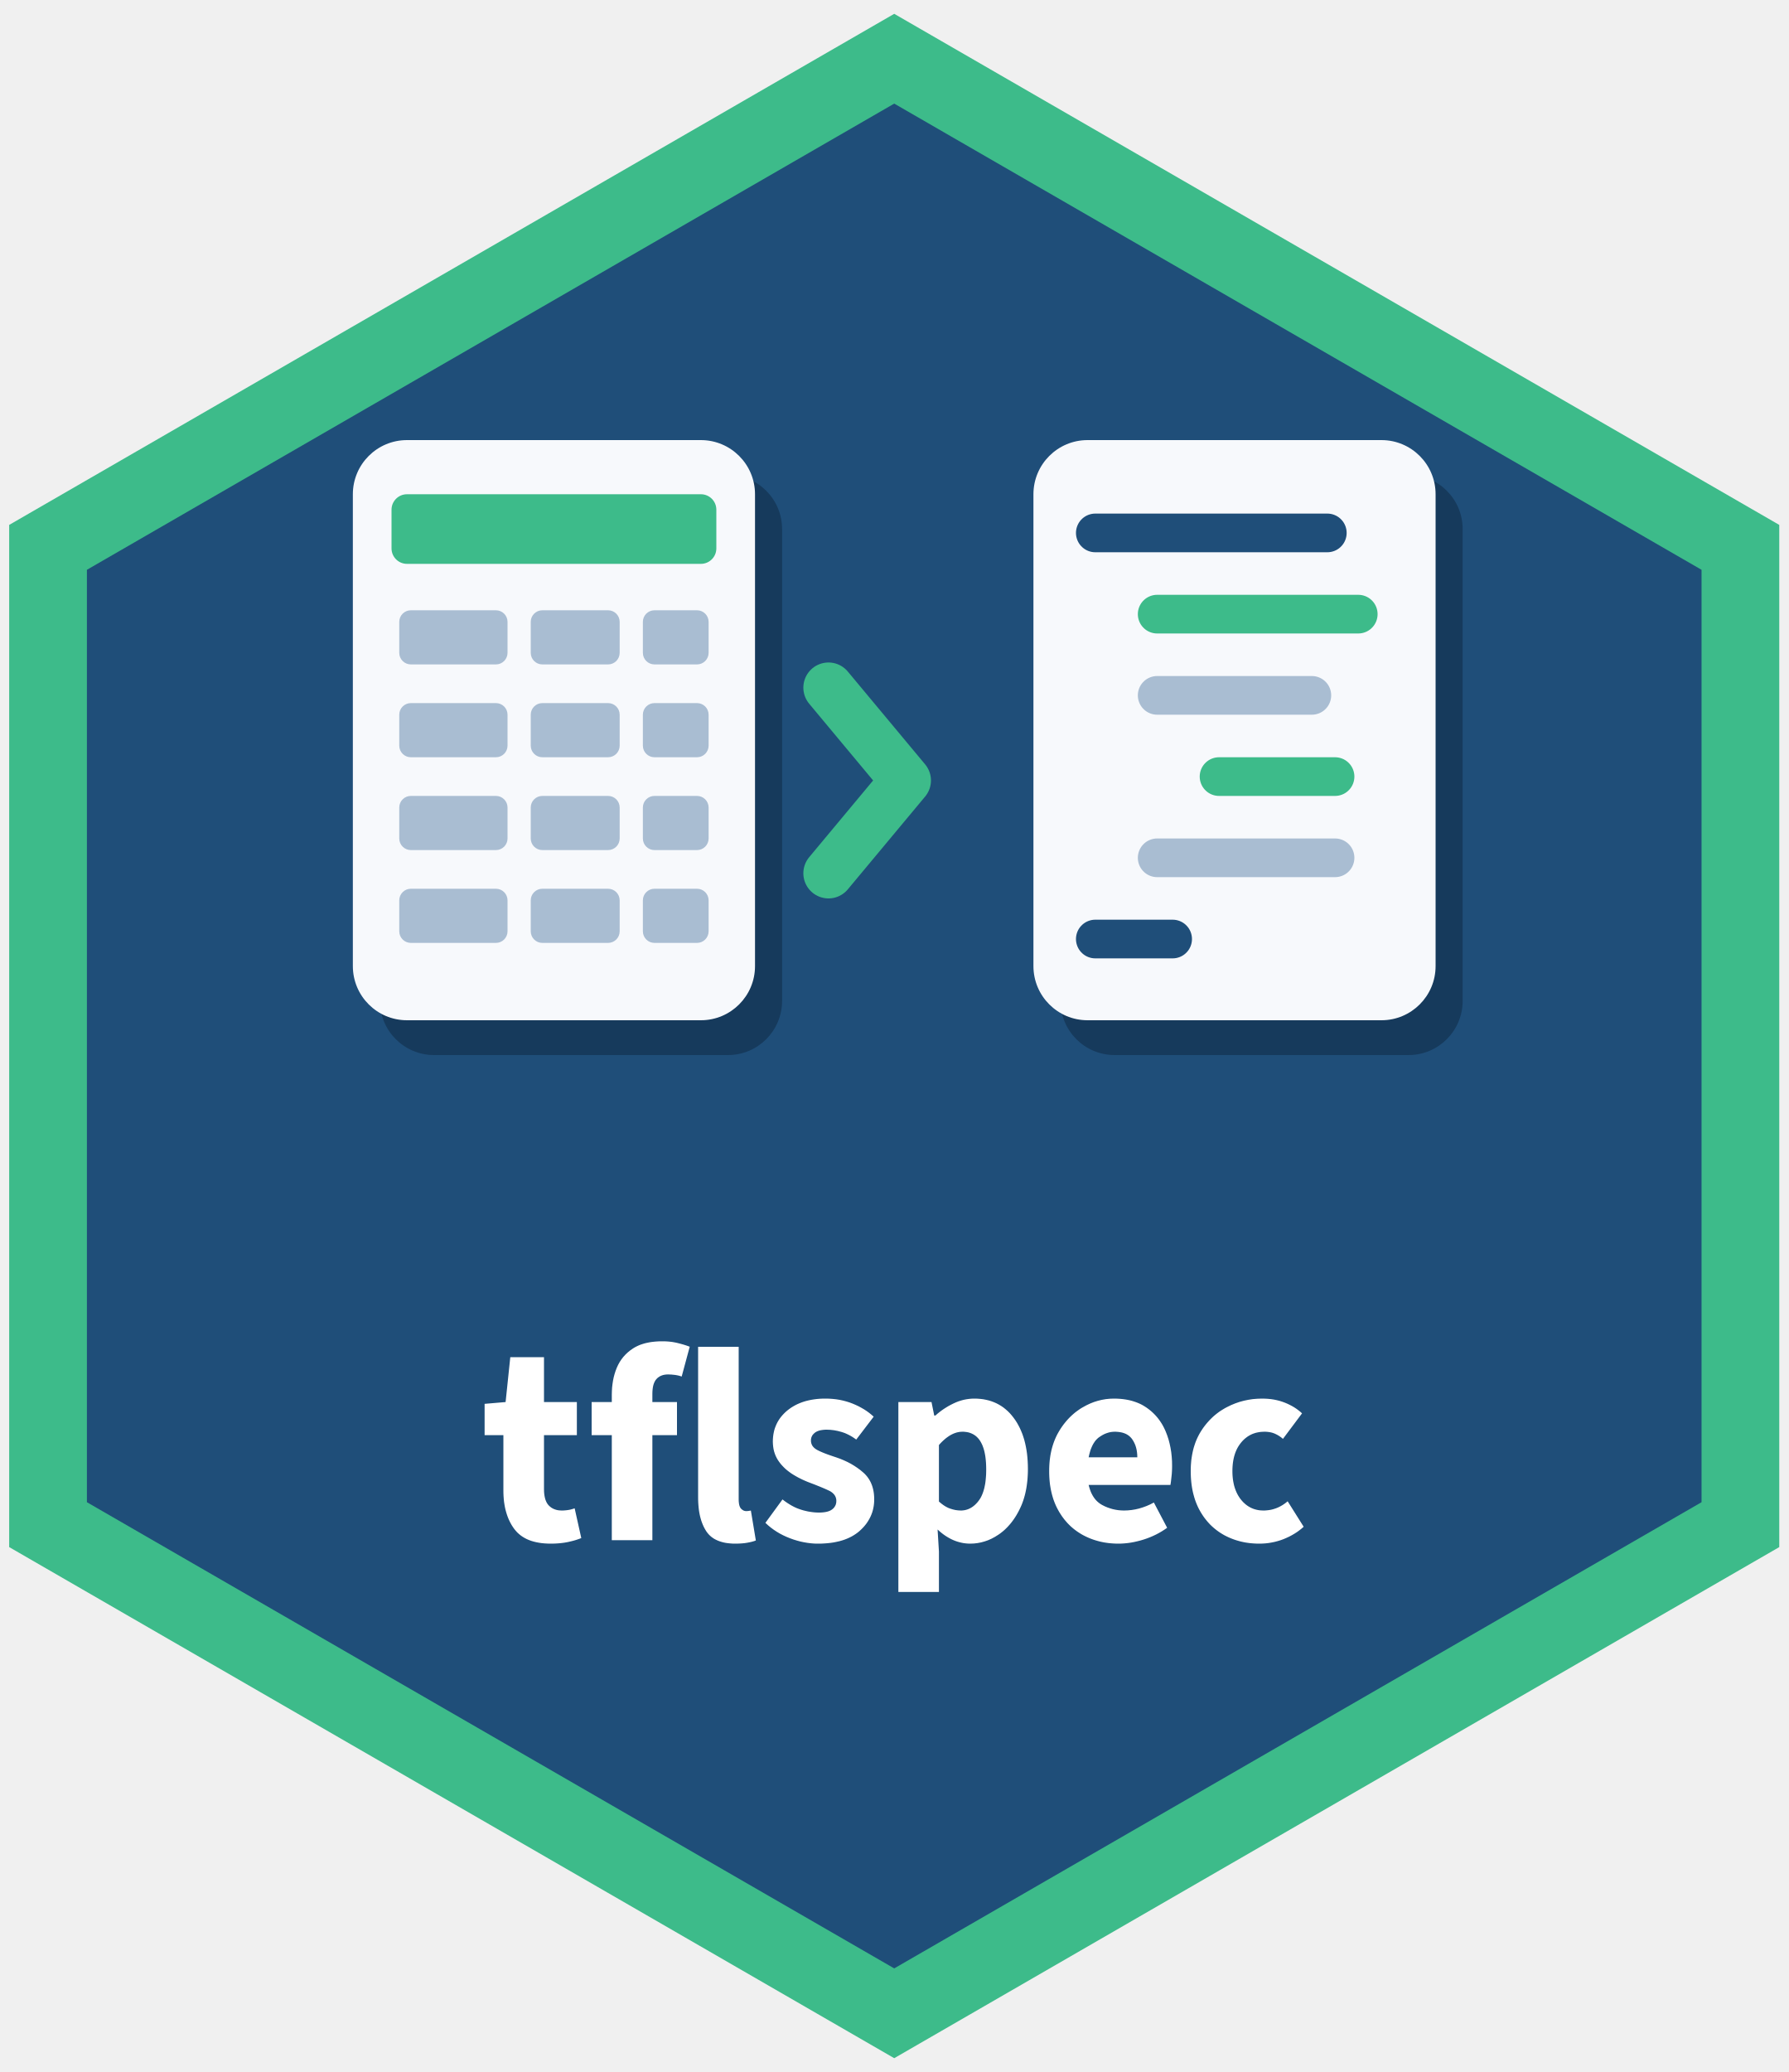
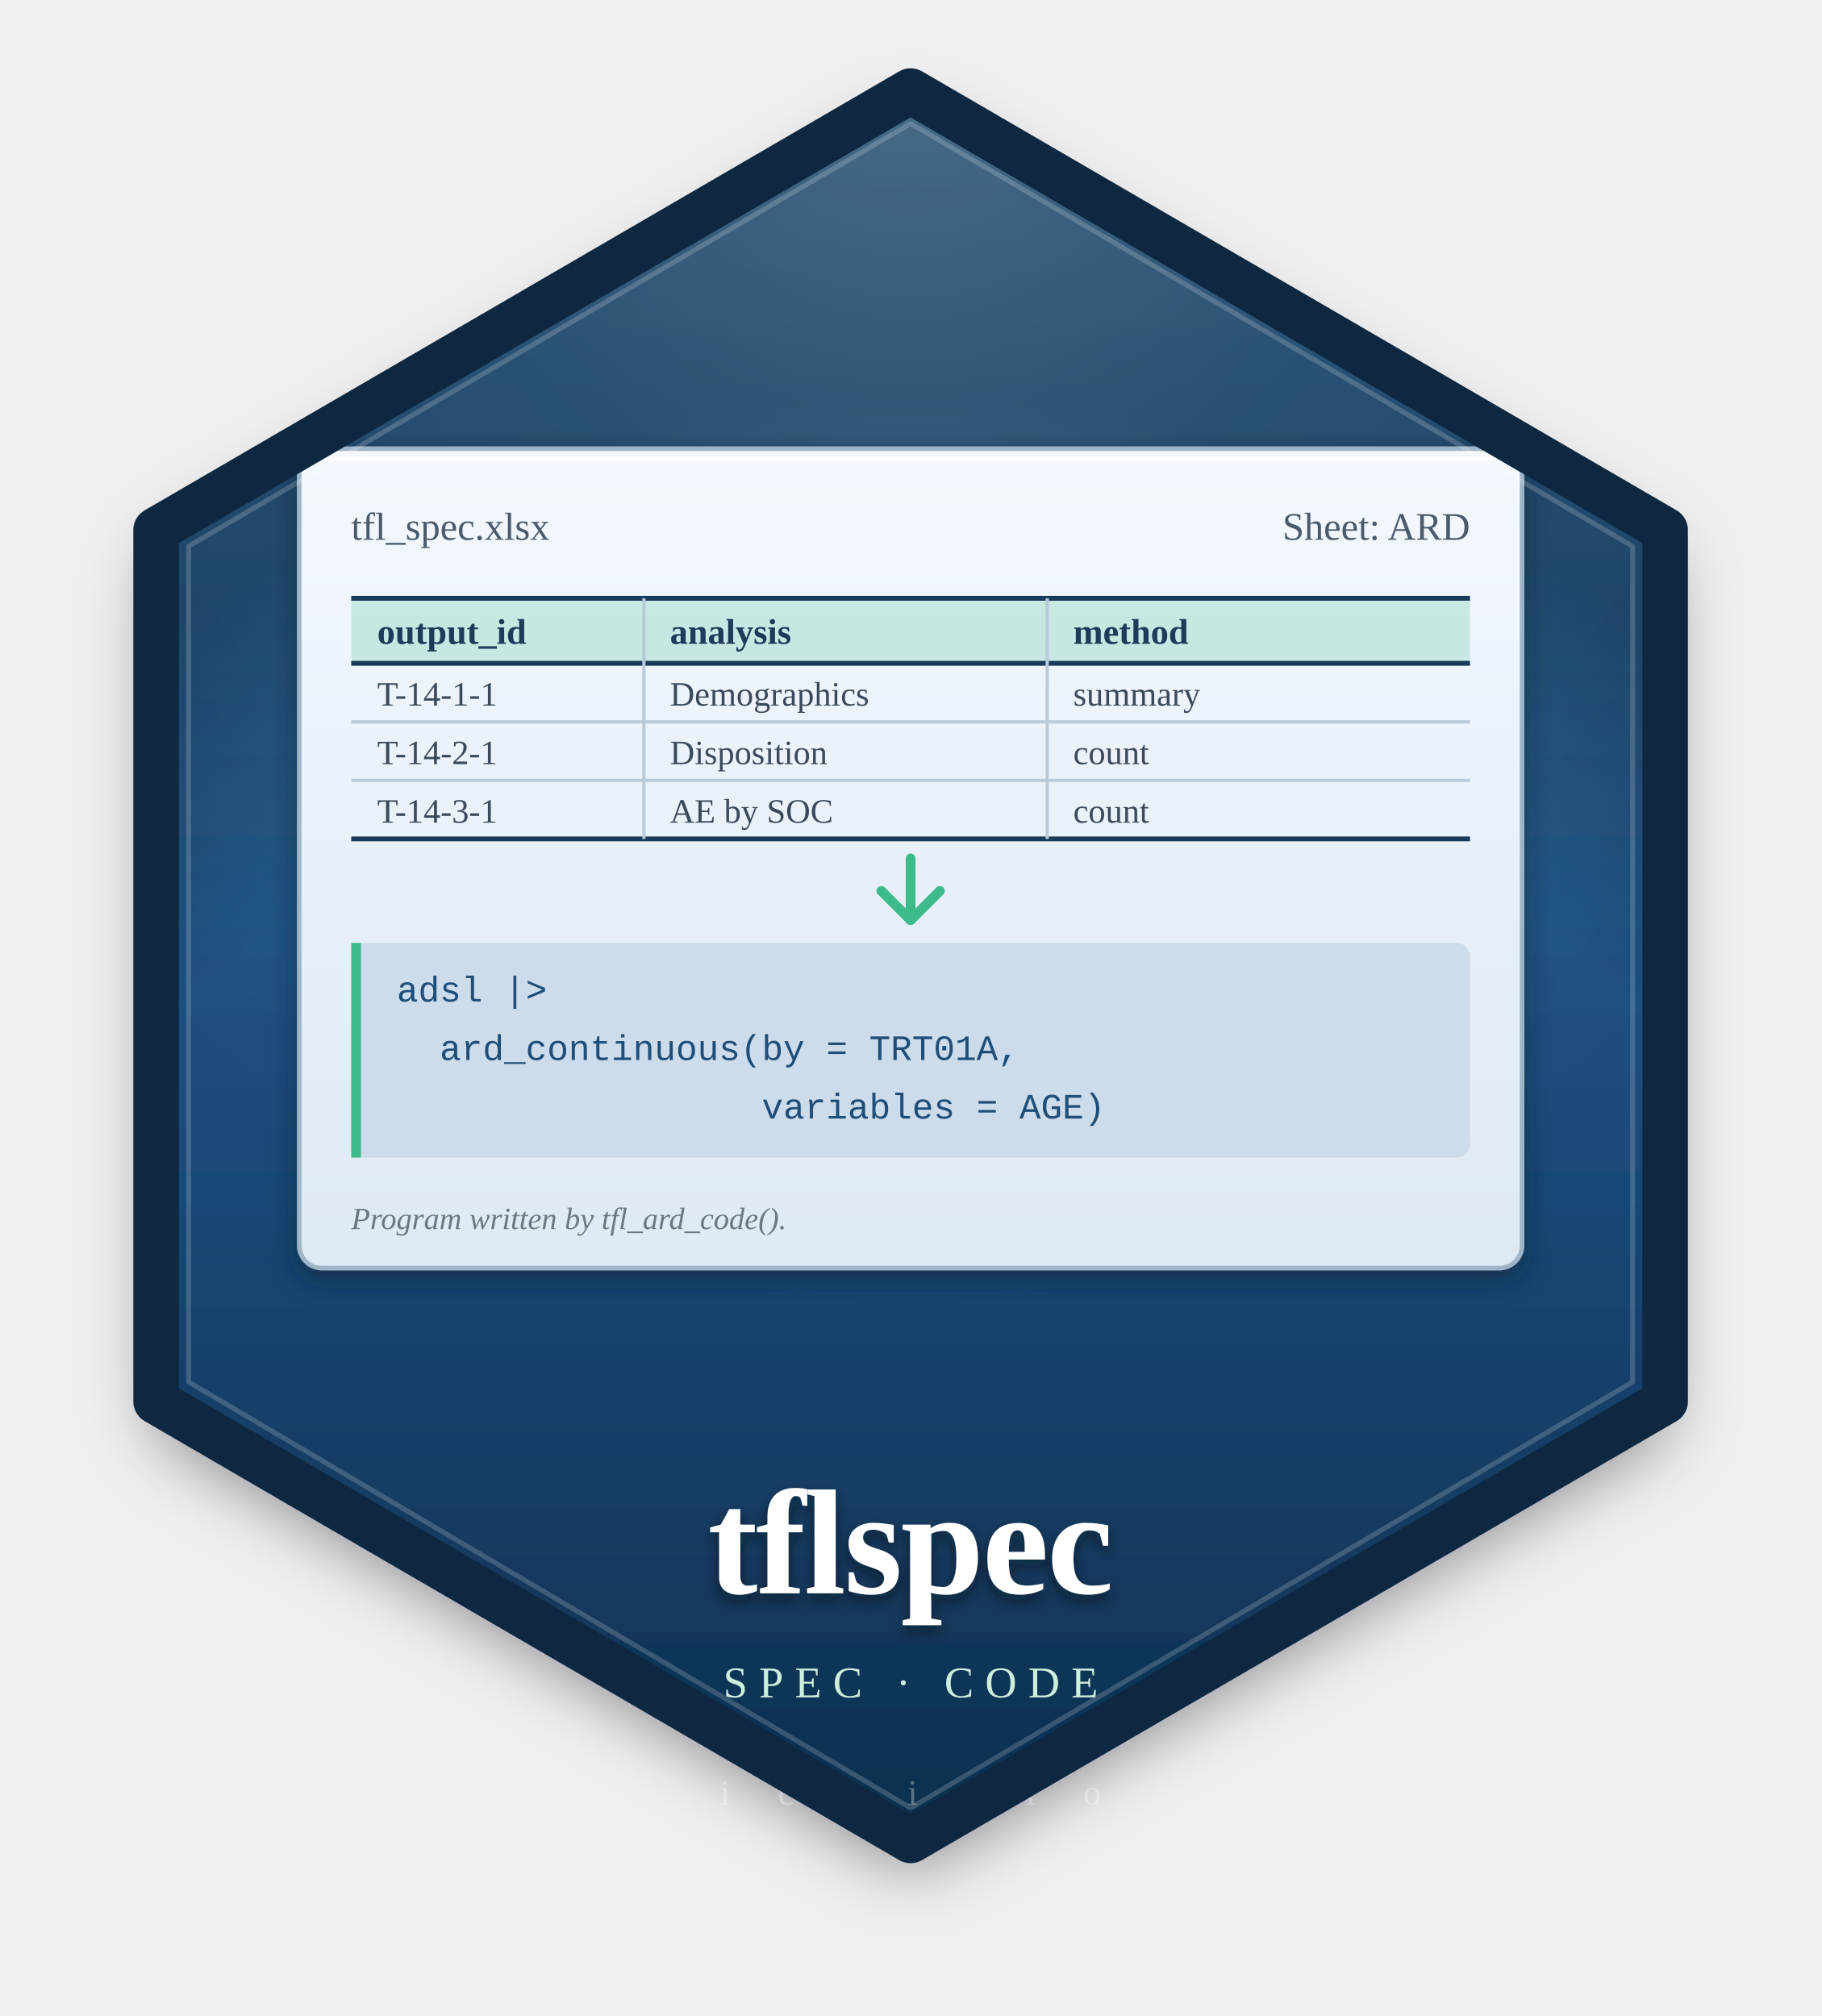
- <svg xmlns="http://www.w3.org/2000/svg" width="518" height="600" viewBox="0 0 518 600">
-   <polygon points="259.00,4.00 2.66,152.00 2.66,448.00 259.00,596.00 515.34,448.00 515.34,152.00" fill="#3dbb8a" />
-   <polygon points="259.00,30.00 25.17,165.00 25.17,435.00 259.00,570.00 492.83,435.00 492.83,165.00" fill="#1f4e79" />
-   <g transform="translate(259.00 226) scale(1.12)">
-     <rect x="-133.00" y="-79.00" width="104.00" height="150.00" rx="14.00" fill="#163a5c" />
-     <rect x="-140.00" y="-88.00" width="104.00" height="150.00" rx="14.00" fill="#f7f9fc" />
-     <rect x="-130.00" y="-74.00" width="84.00" height="18.00" rx="4.00" fill="#3dbb8a" />
-     <rect x="-128.00" y="-44.00" width="28.00" height="14.00" rx="3.00" fill="#a9bdd2" />
-     <rect x="-94.00" y="-44.00" width="23.00" height="14.00" rx="3.00" fill="#a9bdd2" />
-     <rect x="-65.00" y="-44.00" width="17.00" height="14.00" rx="3.00" fill="#a9bdd2" />
-     <rect x="-128.00" y="-20.00" width="28.00" height="14.00" rx="3.00" fill="#a9bdd2" />
-     <rect x="-94.00" y="-20.00" width="23.00" height="14.00" rx="3.00" fill="#a9bdd2" />
-     <rect x="-65.00" y="-20.00" width="17.00" height="14.00" rx="3.00" fill="#a9bdd2" />
-     <rect x="-128.00" y="4.00" width="28.00" height="14.00" rx="3.00" fill="#a9bdd2" />
-     <rect x="-94.00" y="4.00" width="23.00" height="14.00" rx="3.00" fill="#a9bdd2" />
-     <rect x="-65.00" y="4.00" width="17.00" height="14.00" rx="3.00" fill="#a9bdd2" />
-     <rect x="-128.00" y="28.00" width="28.00" height="14.00" rx="3.00" fill="#a9bdd2" />
-     <rect x="-94.00" y="28.00" width="23.00" height="14.00" rx="3.00" fill="#a9bdd2" />
-     <rect x="-65.00" y="28.00" width="17.00" height="14.00" rx="3.00" fill="#a9bdd2" />
-     <rect x="43.00" y="-79.00" width="104.00" height="150.00" rx="14.00" fill="#163a5c" />
-     <rect x="36.00" y="-88.00" width="104.00" height="150.00" rx="14.00" fill="#f7f9fc" />
-     <line x1="52.00" y1="-64.00" x2="112.00" y2="-64.00" stroke="#1f4e79" stroke-width="10.00" stroke-linecap="round" />
-     <line x1="68.00" y1="-43.00" x2="120.00" y2="-43.00" stroke="#3dbb8a" stroke-width="10.00" stroke-linecap="round" />
-     <line x1="68.00" y1="-22.00" x2="108.00" y2="-22.00" stroke="#a9bdd2" stroke-width="10.00" stroke-linecap="round" />
-     <line x1="84.00" y1="-1.00" x2="114.00" y2="-1.00" stroke="#3dbb8a" stroke-width="10.00" stroke-linecap="round" />
-     <line x1="68.00" y1="20.00" x2="114.00" y2="20.00" stroke="#a9bdd2" stroke-width="10.00" stroke-linecap="round" />
-     <line x1="52.00" y1="41.00" x2="72.00" y2="41.00" stroke="#1f4e79" stroke-width="10.00" stroke-linecap="round" />
-     <path d="M -17 -24 L 3 0 L -17 24" fill="none" stroke="#3dbb8a" stroke-width="13" stroke-linecap="round" stroke-linejoin="round" />
+ <svg xmlns="http://www.w3.org/2000/svg" width="560" height="620" viewBox="0 0 560 620">
+   <defs>
+     <linearGradient id="hexbg" x1="50%" y1="0%" x2="50%" y2="100%">
+       <stop offset="0%" stop-color="#2d6fa8" />
+       <stop offset="60%" stop-color="#1a4a78" />
+       <stop offset="100%" stop-color="#0e2e4d" />
+     </linearGradient>
+     <radialGradient id="topgloss" cx="50%" cy="0%" r="65%" fx="50%" fy="0%">
+       <stop offset="0%" stop-color="#ffffff" stop-opacity="0.32" />
+       <stop offset="40%" stop-color="#ffffff" stop-opacity="0.10" />
+       <stop offset="100%" stop-color="#ffffff" stop-opacity="0" />
+     </radialGradient>
+     <radialGradient id="vignette" cx="50%" cy="100%" r="80%" fx="50%" fy="100%">
+       <stop offset="0%" stop-color="#000000" stop-opacity="0" />
+       <stop offset="80%" stop-color="#000000" stop-opacity="0" />
+       <stop offset="100%" stop-color="#000000" stop-opacity="0.30" />
+     </radialGradient>
+     <linearGradient id="paperbg" x1="50%" y1="0%" x2="50%" y2="100%">
+       <stop offset="0%" stop-color="#f3f8fd" />
+       <stop offset="100%" stop-color="#dde9f4" />
+     </linearGradient>
+     <filter id="hex-shadow" x="-12%" y="-8%" width="124%" height="124%">
+       <feDropShadow dx="0" dy="9" stdDeviation="11" flood-color="#000913" flood-opacity="0.45" />
+     </filter>
+     <filter id="paper-shadow" x="-8%" y="-8%" width="116%" height="120%">
+       <feDropShadow dx="0" dy="3" stdDeviation="4" flood-color="#0a1c30" flood-opacity="0.55" />
+     </filter>
+     <filter id="text-shadow" x="-10%" y="-50%" width="120%" height="200%">
+       <feDropShadow dx="0" dy="2" stdDeviation="2" flood-color="#000913" flood-opacity="0.55" />
+     </filter>
+     <clipPath id="hex-clip">
+       <polygon points="280,28 512,163 512,431 280,566 48,431 48,163" />
+     </clipPath>
+   </defs>
+   <g filter="url(#hex-shadow)">
+     <polygon points="280,28 512,163 512,431 280,566 48,431 48,163" fill="url(#hexbg)" />
  </g>
-   <path fill="#ffffff" d="M158.58 446.98 L157.71 446.93 156.87 446.85 156.07 446.73 155.29 446.58 154.55 446.40 153.85 446.19 153.17 445.94 152.53 445.66 151.92 445.34 151.34 444.99 150.80 444.61 150.29 444.19 149.81 443.75 149.37 443.26 148.95 442.75 148.57 442.21 148.21 441.65 147.88 441.06 147.57 440.46 147.29 439.84 147.03 439.19 146.80 438.53 146.59 437.84 146.40 437.14 146.24 436.41 146.11 435.67 145.99 434.90 145.91 434.11 145.85 433.30 145.81 432.47 145.80 431.62 145.80 415.59 140.36 415.59 140.36 406.52 146.44 406.00 147.80 393.00 157.56 393.00 157.56 406.00 167.08 406.00 167.08 415.59 157.56 415.59 157.56 431.19 157.57 431.59 157.58 431.99 157.61 432.36 157.65 432.73 157.70 433.08 157.76 433.41 157.83 433.73 157.91 434.04 158.00 434.33 158.11 434.60 158.22 434.86 158.34 435.11 158.48 435.34 158.63 435.56 158.78 435.76 158.95 435.95 159.32 436.29 159.71 436.59 160.14 436.84 160.59 437.04 161.07 437.20 161.58 437.32 162.12 437.38 162.69 437.41 163.17 437.40 163.65 437.37 164.14 437.32 164.64 437.25 165.13 437.16 165.59 437.04 166.03 436.91 166.44 436.77 168.36 445.38 167.97 445.54 167.55 445.69 167.11 445.84 166.65 445.99 166.17 446.13 165.66 446.26 165.12 446.39 164.56 446.52 163.98 446.63 163.39 446.73 162.78 446.81 162.15 446.88 161.51 446.93 160.85 446.97 160.18 446.99 159.48 447.00 Z M177.20 415.59 L171.36 415.59 171.36 406.00 177.20 406.00 177.20 403.83 177.23 402.77 177.29 401.74 177.41 400.73 177.56 399.75 177.76 398.79 178.01 397.86 178.30 396.96 178.64 396.08 179.03 395.23 179.47 394.43 179.97 393.67 180.52 392.95 181.13 392.28 181.79 391.65 182.51 391.06 183.28 390.52 183.69 390.26 184.12 390.02 184.56 389.80 185.02 389.59 185.49 389.40 185.99 389.23 186.50 389.07 187.02 388.93 187.57 388.81 188.13 388.70 188.70 388.61 189.30 388.54 189.91 388.48 190.54 388.44 191.18 388.41 191.84 388.41 192.45 388.41 193.05 388.44 193.64 388.48 194.21 388.54 194.78 388.61 195.33 388.71 195.86 388.81 196.39 388.94 196.90 389.07 197.39 389.20 197.85 389.33 198.28 389.46 198.69 389.59 199.07 389.72 199.43 389.85 199.77 389.98 197.44 398.61 196.96 398.45 196.47 398.32 195.98 398.22 195.48 398.14 194.49 398.04 193.52 398.00 192.99 398.02 192.50 398.08 192.03 398.18 191.60 398.33 191.19 398.51 190.82 398.74 190.47 399.00 190.16 399.31 189.87 399.66 189.63 400.07 189.42 400.53 189.25 401.04 189.12 401.60 189.03 402.22 188.97 402.90 188.95 403.62 188.95 406.00 196.08 406.00 196.08 415.59 188.95 415.59 188.95 446.00 177.20 446.00 Z M212.25 446.99 L211.54 446.94 210.85 446.87 210.19 446.78 209.56 446.65 208.96 446.49 208.39 446.31 207.85 446.10 207.34 445.86 206.85 445.60 206.40 445.30 205.97 444.98 205.58 444.63 205.21 444.25 204.87 443.84 204.56 443.41 204.28 442.95 204.01 442.47 203.76 441.97 203.53 441.45 203.32 440.91 203.12 440.35 202.95 439.77 202.79 439.18 202.65 438.56 202.53 437.92 202.43 437.27 202.35 436.59 202.29 435.90 202.24 435.19 202.21 434.46 202.20 433.70 202.20 390.00 213.95 390.00 213.95 434.22 213.96 434.68 214.00 435.10 214.05 435.49 214.12 435.84 214.22 436.15 214.33 436.42 214.47 436.66 214.62 436.86 214.80 437.03 214.98 437.17 215.16 437.30 215.34 437.40 215.53 437.48 215.73 437.53 215.92 437.57 216.12 437.58 216.43 437.57 216.72 437.55 216.87 437.52 217.05 437.49 217.25 437.46 217.48 437.42 218.92 446.08 218.41 446.27 217.82 446.44 217.18 446.59 216.47 446.73 215.70 446.85 214.87 446.93 213.97 446.98 213.00 447.00 Z M235.89 446.98 L234.90 446.90 233.91 446.78 232.90 446.61 231.89 446.40 230.88 446.13 229.86 445.82 228.83 445.45 227.82 445.04 226.84 444.59 225.90 444.10 224.99 443.56 224.11 442.98 223.27 442.36 222.46 441.69 221.69 440.98 226.64 434.20 227.32 434.72 228.00 435.19 228.67 435.62 229.35 436.02 230.02 436.37 230.69 436.68 231.36 436.94 232.03 437.17 232.70 437.37 233.36 437.53 234.02 437.68 234.67 437.79 235.31 437.88 235.95 437.95 236.58 437.99 237.20 438.00 237.84 437.99 238.43 437.94 238.98 437.87 239.48 437.77 239.94 437.64 240.35 437.48 240.71 437.29 241.03 437.08 241.31 436.84 241.56 436.58 241.76 436.30 241.93 436.00 242.07 435.69 242.16 435.35 242.22 435.00 242.23 434.62 242.23 434.38 242.20 434.14 242.15 433.91 242.09 433.68 242.01 433.47 241.91 433.26 241.80 433.06 241.66 432.86 241.51 432.68 241.34 432.50 241.16 432.33 240.95 432.16 240.73 432.00 240.49 431.85 240.23 431.71 239.95 431.58 239.37 431.31 238.76 431.04 238.12 430.77 237.45 430.49 236.75 430.21 236.03 429.92 235.27 429.63 234.48 429.33 233.79 429.06 233.11 428.77 232.44 428.47 231.77 428.14 231.12 427.81 230.48 427.45 229.85 427.08 229.23 426.69 228.64 426.27 228.08 425.84 227.54 425.39 227.04 424.91 226.56 424.41 226.11 423.90 225.70 423.36 225.31 422.80 224.97 422.21 224.67 421.60 224.42 420.97 224.21 420.31 224.05 419.63 223.94 418.92 223.87 418.19 223.84 417.44 223.86 416.75 223.91 416.09 223.99 415.44 224.11 414.80 224.25 414.18 224.43 413.58 224.65 413.00 224.89 412.43 225.17 411.87 225.48 411.34 225.82 410.81 226.20 410.31 226.61 409.82 227.05 409.35 227.52 408.89 228.03 408.45 228.57 408.03 229.12 407.64 229.70 407.28 230.30 406.94 230.91 406.63 231.55 406.35 232.21 406.09 232.89 405.86 233.59 405.66 234.30 405.49 235.04 405.34 235.80 405.22 236.58 405.12 237.38 405.05 238.21 405.01 239.05 405.00 240.11 405.02 241.16 405.09 242.18 405.20 243.18 405.36 244.16 405.57 245.11 405.82 246.04 406.11 246.95 406.45 247.84 406.83 248.69 407.23 249.50 407.67 250.28 408.12 251.03 408.61 251.73 409.12 252.41 409.67 253.05 410.23 248.00 416.86 247.46 416.48 246.92 416.12 246.38 415.80 245.84 415.51 245.30 415.25 244.76 415.01 244.21 414.81 243.67 414.64 242.60 414.36 241.54 414.16 240.48 414.04 239.44 414.00 238.88 414.01 238.36 414.06 237.87 414.13 237.42 414.22 237.01 414.35 236.64 414.50 236.30 414.68 236.00 414.89 235.74 415.12 235.51 415.36 235.31 415.61 235.16 415.89 235.03 416.17 234.95 416.48 234.89 416.79 234.88 417.12 234.90 417.55 234.99 417.96 235.13 418.34 235.32 418.69 235.58 419.02 235.89 419.33 236.25 419.60 236.67 419.86 237.16 420.11 237.70 420.36 238.30 420.62 238.97 420.89 239.69 421.16 240.48 421.44 241.33 421.73 242.23 422.03 243.35 422.43 244.43 422.88 245.47 423.36 246.46 423.88 247.41 424.45 248.31 425.05 249.18 425.69 250.00 426.38 250.39 426.73 250.75 427.11 251.09 427.50 251.40 427.91 251.69 428.34 251.95 428.78 252.19 429.24 252.40 429.72 252.59 430.21 252.75 430.73 252.89 431.25 253.00 431.80 253.09 432.36 253.15 432.94 253.19 433.54 253.20 434.16 253.19 434.82 253.14 435.47 253.06 436.11 252.94 436.74 252.80 437.36 252.62 437.96 252.40 438.55 252.16 439.12 251.88 439.68 251.57 440.23 251.23 440.77 250.86 441.30 250.45 441.81 250.01 442.31 249.54 442.79 249.03 443.27 248.50 443.72 247.93 444.14 247.34 444.53 246.71 444.90 246.06 445.23 245.37 445.54 244.66 445.82 243.91 446.07 243.14 446.29 242.33 446.47 241.50 446.64 240.63 446.77 239.74 446.87 238.81 446.94 237.86 446.99 236.88 447.00 Z M260.20 406.00 L269.80 406.00 270.59 409.91 270.92 409.91 271.51 409.39 272.12 408.90 272.74 408.43 273.39 407.98 274.05 407.56 274.73 407.15 275.44 406.77 276.16 406.41 276.89 406.08 277.63 405.79 278.38 405.55 279.13 405.35 279.89 405.20 280.65 405.09 281.43 405.02 282.20 405.00 283.09 405.02 283.96 405.09 284.80 405.19 285.61 405.35 286.41 405.54 287.18 405.78 287.92 406.06 288.64 406.38 289.34 406.75 290.02 407.16 290.67 407.61 291.29 408.11 291.90 408.65 292.48 409.23 293.03 409.86 293.56 410.53 294.07 411.24 294.54 411.97 294.97 412.74 295.38 413.53 295.75 414.36 296.10 415.21 296.40 416.09 296.68 417.00 296.92 417.95 297.13 418.92 297.31 419.92 297.46 420.95 297.57 422.01 297.65 423.09 297.70 424.21 297.72 425.36 297.71 426.21 297.68 427.04 297.63 427.86 297.57 428.66 297.48 429.45 297.38 430.22 297.26 430.98 297.12 431.71 296.96 432.44 296.78 433.15 296.58 433.84 296.37 434.51 296.13 435.18 295.88 435.82 295.60 436.45 295.31 437.06 295.01 437.66 294.69 438.24 294.37 438.80 294.03 439.34 293.68 439.87 293.32 440.37 292.95 440.86 292.57 441.33 292.17 441.78 291.77 442.22 291.35 442.64 290.93 443.04 290.49 443.42 290.04 443.78 289.58 444.13 289.11 444.45 288.15 445.05 287.18 445.57 286.19 446.01 285.18 446.36 284.16 446.64 283.12 446.84 282.07 446.96 281.00 447.00 280.36 446.98 279.73 446.93 279.10 446.85 278.48 446.73 277.86 446.58 277.24 446.40 276.64 446.19 276.03 445.94 275.44 445.66 274.86 445.35 274.28 445.01 273.72 444.65 273.17 444.26 272.62 443.83 272.09 443.38 271.56 442.91 271.95 449.28 271.95 461.00 260.20 461.00 Z M278.66 437.40 L279.03 437.36 279.39 437.31 279.74 437.23 280.09 437.13 280.43 437.01 280.77 436.86 281.09 436.70 281.41 436.51 281.73 436.30 282.04 436.06 282.34 435.81 282.63 435.53 282.92 435.23 283.20 434.91 283.47 434.56 283.73 434.19 283.98 433.80 284.21 433.37 284.42 432.92 284.61 432.45 284.79 431.95 284.95 431.42 285.10 430.87 285.22 430.29 285.34 429.69 285.43 429.06 285.50 428.40 285.56 427.72 285.61 427.01 285.63 426.28 285.64 425.52 285.63 424.84 285.61 424.19 285.58 423.56 285.53 422.96 285.47 422.37 285.40 421.80 285.31 421.26 285.21 420.74 285.10 420.24 284.97 419.76 284.83 419.30 284.67 418.86 284.51 418.44 284.32 418.05 284.13 417.68 283.92 417.32 283.70 416.99 283.47 416.68 283.22 416.40 282.96 416.13 282.68 415.88 282.39 415.66 282.09 415.46 281.77 415.28 281.44 415.12 281.10 414.98 280.75 414.86 280.38 414.76 279.99 414.69 279.60 414.64 279.19 414.60 278.77 414.59 278.33 414.61 277.90 414.65 277.47 414.73 277.04 414.83 276.62 414.97 276.19 415.13 275.76 415.33 275.34 415.55 274.91 415.81 274.49 416.10 274.06 416.41 273.64 416.76 273.22 417.13 272.79 417.54 272.37 417.97 271.95 418.44 271.95 434.81 272.36 435.16 272.76 435.48 273.16 435.78 273.56 436.05 273.96 436.29 274.36 436.50 274.76 436.69 275.16 436.84 275.96 437.09 276.74 437.27 277.52 437.37 278.28 437.41 Z M322.26 414.62 L321.69 414.69 321.12 414.82 320.55 415.00 319.98 415.22 319.42 415.50 318.87 415.83 318.31 416.20 318.04 416.41 317.79 416.64 317.54 416.89 317.30 417.16 317.08 417.45 316.87 417.77 316.66 418.10 316.47 418.45 316.29 418.82 316.12 419.21 315.95 419.63 315.80 420.06 315.67 420.52 315.54 420.99 315.42 421.48 315.31 422.00 329.41 422.00 329.38 421.22 329.31 420.47 329.19 419.75 329.02 419.07 328.81 418.43 328.54 417.82 328.23 417.24 327.88 416.70 327.68 416.45 327.46 416.21 327.24 415.99 326.99 415.78 326.73 415.59 326.46 415.42 326.17 415.26 325.86 415.12 325.54 415.00 325.20 414.89 324.85 414.80 324.48 414.73 324.09 414.67 323.69 414.63 323.28 414.60 322.84 414.59 Z M323.25 446.99 L322.55 446.96 321.87 446.91 321.19 446.85 320.52 446.76 319.86 446.66 319.20 446.53 318.56 446.39 317.92 446.22 317.30 446.04 316.68 445.84 316.07 445.62 315.47 445.38 314.88 445.12 314.29 444.84 313.72 444.55 313.16 444.23 312.61 443.89 312.08 443.54 311.56 443.17 311.05 442.78 310.57 442.38 310.09 441.96 309.64 441.52 309.19 441.06 308.77 440.58 308.35 440.09 307.96 439.58 307.57 439.05 307.21 438.50 306.85 437.94 306.52 437.36 306.20 436.76 305.90 436.15 305.62 435.52 305.36 434.87 305.12 434.22 304.91 433.54 304.71 432.85 304.54 432.15 304.38 431.43 304.25 430.70 304.13 429.96 304.04 429.19 303.97 428.42 303.92 427.63 303.89 426.82 303.88 426.00 303.89 425.19 303.92 424.39 303.97 423.61 304.04 422.84 304.14 422.09 304.25 421.35 304.39 420.63 304.54 419.92 304.72 419.23 304.92 418.55 305.14 417.88 305.38 417.23 305.64 416.60 305.92 415.98 306.22 415.37 306.55 414.78 306.89 414.20 307.24 413.64 307.61 413.10 307.99 412.57 308.39 412.06 308.79 411.57 309.21 411.09 309.64 410.63 310.08 410.19 310.54 409.76 311.01 409.35 311.49 408.95 311.99 408.58 312.49 408.22 313.01 407.87 313.55 407.55 314.64 406.95 315.74 406.43 316.85 405.99 317.97 405.64 319.11 405.36 320.26 405.16 321.42 405.04 322.59 405.00 323.30 405.01 323.99 405.04 324.66 405.09 325.32 405.16 325.96 405.25 326.59 405.36 327.20 405.49 327.80 405.64 328.38 405.82 328.95 406.01 329.50 406.22 330.04 406.45 330.56 406.70 331.06 406.97 331.55 407.27 332.03 407.58 332.49 407.91 332.94 408.25 333.38 408.61 333.79 408.98 334.20 409.37 334.59 409.77 334.96 410.18 335.32 410.61 335.66 411.05 335.99 411.51 336.30 411.98 336.60 412.46 336.88 412.96 337.15 413.48 337.40 414.01 337.64 414.55 338.07 415.66 338.45 416.82 338.76 418.01 339.02 419.23 339.23 420.50 339.37 421.80 339.46 423.14 339.48 424.52 339.47 425.29 339.44 426.05 339.39 426.82 339.31 427.58 339.23 428.30 339.16 428.94 339.08 429.51 339.00 430.00 315.31 430.00 315.44 430.52 315.59 431.01 315.75 431.49 315.92 431.95 316.11 432.38 316.32 432.79 316.54 433.19 316.78 433.56 317.03 433.92 317.30 434.25 317.58 434.56 317.88 434.85 318.20 435.12 318.53 435.37 318.87 435.60 319.23 435.81 319.98 436.19 320.74 436.51 321.52 436.78 322.30 437.01 323.10 437.18 323.91 437.31 324.73 437.38 325.56 437.41 326.66 437.37 327.75 437.26 328.84 437.08 329.92 436.83 331.00 436.50 332.07 436.11 333.14 435.64 334.20 435.09 338.05 442.41 337.29 442.93 336.51 443.43 335.70 443.90 334.87 444.34 334.01 444.75 333.13 445.13 332.22 445.48 331.28 445.80 330.34 446.08 329.40 446.32 328.47 446.53 327.55 446.70 326.64 446.83 325.74 446.92 324.84 446.98 323.95 447.00 Z M364.02 446.99 L363.34 446.96 362.66 446.91 361.99 446.85 361.33 446.76 360.67 446.66 360.03 446.53 359.39 446.39 358.76 446.22 358.14 446.04 357.53 445.84 356.93 445.62 356.33 445.38 355.74 445.12 355.16 444.84 354.59 444.55 354.04 444.23 353.49 443.89 352.97 443.54 352.46 443.17 351.96 442.78 351.48 442.38 351.01 441.96 350.55 441.52 350.12 441.06 349.69 440.58 349.29 440.09 348.89 439.58 348.51 439.05 348.15 438.50 347.80 437.94 347.47 437.36 347.15 436.76 346.86 436.15 346.59 435.52 346.33 434.87 346.10 434.22 345.89 433.54 345.70 432.85 345.52 432.15 345.37 431.43 345.24 430.70 345.13 429.96 345.04 429.19 344.97 428.42 344.92 427.63 344.89 426.82 344.88 426.00 344.89 425.17 344.92 424.36 344.98 423.56 345.05 422.77 345.16 422.01 345.28 421.26 345.43 420.52 345.59 419.80 345.78 419.10 346.00 418.41 346.23 417.74 346.49 417.08 346.77 416.44 347.08 415.81 347.40 415.20 347.75 414.61 348.12 414.03 348.50 413.47 348.90 412.93 349.31 412.41 349.74 411.90 350.18 411.41 350.63 410.94 351.10 410.48 351.58 410.04 352.08 409.62 352.59 409.22 353.11 408.83 353.65 408.47 354.21 408.12 354.78 407.78 355.36 407.47 356.55 406.89 357.76 406.39 359.00 405.96 360.26 405.62 361.54 405.35 362.84 405.15 364.17 405.04 365.52 405.00 366.43 405.02 367.31 405.07 368.17 405.16 369.01 405.29 369.83 405.46 370.62 405.66 371.38 405.90 372.12 406.17 372.84 406.47 373.53 406.80 374.20 407.15 374.84 407.52 375.45 407.92 376.03 408.35 376.59 408.79 377.12 409.27 371.59 416.66 371.06 416.22 370.50 415.83 369.91 415.48 369.28 415.17 368.95 415.04 368.61 414.92 368.25 414.82 367.88 414.74 367.49 414.68 367.09 414.63 366.67 414.60 366.23 414.59 365.72 414.61 365.22 414.64 364.73 414.70 364.26 414.79 363.79 414.89 363.34 415.03 362.90 415.18 362.48 415.36 362.06 415.57 361.66 415.80 361.27 416.05 360.90 416.33 360.53 416.63 360.18 416.95 359.84 417.30 359.52 417.67 359.21 418.06 358.92 418.47 358.64 418.90 358.39 419.34 358.16 419.80 357.95 420.28 357.76 420.77 357.59 421.29 357.44 421.81 357.31 422.36 357.20 422.92 357.11 423.50 357.04 424.10 356.99 424.72 356.96 425.35 356.95 426.00 356.96 426.64 356.99 427.26 357.04 427.87 357.11 428.46 357.20 429.03 357.31 429.59 357.43 430.13 357.58 430.66 357.75 431.17 357.94 431.67 358.14 432.14 358.37 432.61 358.61 433.05 358.88 433.48 359.16 433.90 359.47 434.30 359.79 434.67 360.12 435.03 360.47 435.35 360.82 435.66 361.19 435.94 361.56 436.19 361.95 436.42 362.35 436.63 362.76 436.81 363.18 436.97 363.61 437.10 364.05 437.21 364.50 437.30 364.96 437.36 365.44 437.39 365.92 437.41 366.41 437.40 366.89 437.36 367.36 437.31 367.83 437.24 368.29 437.15 368.75 437.03 369.20 436.89 369.64 436.74 370.08 436.56 370.51 436.36 370.93 436.14 371.35 435.90 371.76 435.64 372.16 435.36 372.56 435.06 372.95 434.73 377.59 442.11 376.96 442.66 376.30 443.18 375.62 443.67 374.90 444.13 374.16 444.56 373.39 444.97 372.59 445.34 371.77 445.69 370.92 446.00 370.07 446.26 369.20 446.49 368.32 446.67 367.44 446.82 366.54 446.92 365.64 446.98 364.72 447.00 Z" />
+   <g clip-path="url(#hex-clip)">
+     <rect x="0" y="0" width="560" height="620" fill="url(#topgloss)" />
+     <rect x="0" y="0" width="560" height="620" fill="url(#vignette)" />
+   </g>
+   <g clip-path="url(#hex-clip)">
+     <rect x="92" y="138" width="376" height="252" rx="7" ry="7" fill="url(#paperbg)" stroke="#9fb6c8" stroke-width="1.4" filter="url(#paper-shadow)" />
+     <line x1="98" y1="141" x2="462" y2="141" stroke="#ffffff" stroke-width="1" opacity="0.8" />
+     <text x="108" y="166" font-family="Liberation Serif, Times New Roman, serif" font-size="12" text-anchor="start" fill="#4a5a6a">tfl_spec.xlsx</text>
+     <text x="452" y="166" font-family="Liberation Serif, Times New Roman, serif" font-size="12" text-anchor="end" fill="#4a5a6a">Sheet: ARD</text>
+     <rect x="108" y="184" width="344" height="20" fill="#3dbb8a" opacity="0.22" />
+     <line x1="108" y1="184" x2="452" y2="184" stroke="#1a3a5a" stroke-width="1.5" />
+     <line x1="108" y1="204" x2="452" y2="204" stroke="#1a3a5a" stroke-width="1.5" />
+     <line x1="108" y1="222" x2="452" y2="222" stroke="#b9cbdb" stroke-width="1" />
+     <line x1="108" y1="240" x2="452" y2="240" stroke="#b9cbdb" stroke-width="1" />
+     <line x1="108" y1="258" x2="452" y2="258" stroke="#1a3a5a" stroke-width="1.5" />
+     <line x1="198" y1="184" x2="198" y2="258" stroke="#b9cbdb" stroke-width="1" />
+     <line x1="322" y1="184" x2="322" y2="258" stroke="#b9cbdb" stroke-width="1" />
+     <text x="116" y="198" font-family="Liberation Serif, Times New Roman, serif" font-size="11" font-weight="600" text-anchor="start" fill="#1f3a5a">output_id</text>
+     <text x="206" y="198" font-family="Liberation Serif, Times New Roman, serif" font-size="11" font-weight="600" text-anchor="start" fill="#1f3a5a">analysis</text>
+     <text x="330" y="198" font-family="Liberation Serif, Times New Roman, serif" font-size="11" font-weight="600" text-anchor="start" fill="#1f3a5a">method</text>
+     <text x="116" y="217" font-family="Liberation Serif, Times New Roman, serif" font-size="10.5" text-anchor="start" fill="#3a4a5a">T-14-1-1</text>
+     <text x="206" y="217" font-family="Liberation Serif, Times New Roman, serif" font-size="10.5" text-anchor="start" fill="#3a4a5a">Demographics</text>
+     <text x="330" y="217" font-family="Liberation Serif, Times New Roman, serif" font-size="10.5" text-anchor="start" fill="#3a4a5a">summary</text>
+     <text x="116" y="235" font-family="Liberation Serif, Times New Roman, serif" font-size="10.5" text-anchor="start" fill="#3a4a5a">T-14-2-1</text>
+     <text x="206" y="235" font-family="Liberation Serif, Times New Roman, serif" font-size="10.5" text-anchor="start" fill="#3a4a5a">Disposition</text>
+     <text x="330" y="235" font-family="Liberation Serif, Times New Roman, serif" font-size="10.5" text-anchor="start" fill="#3a4a5a">count</text>
+     <text x="116" y="253" font-family="Liberation Serif, Times New Roman, serif" font-size="10.5" text-anchor="start" fill="#3a4a5a">T-14-3-1</text>
+     <text x="206" y="253" font-family="Liberation Serif, Times New Roman, serif" font-size="10.5" text-anchor="start" fill="#3a4a5a">AE by SOC</text>
+     <text x="330" y="253" font-family="Liberation Serif, Times New Roman, serif" font-size="10.5" text-anchor="start" fill="#3a4a5a">count</text>
+     <path d="M 280 264 L 280 282 M 271 274 L 280 283 L 289 274" fill="none" stroke="#3dbb8a" stroke-width="3" stroke-linecap="round" stroke-linejoin="round" />
+     <rect x="108" y="290" width="344" height="66" rx="4" fill="#ccdcea" />
+     <rect x="108" y="290" width="3" height="66" fill="#3dbb8a" />
+     <text x="122" y="308" font-family="Liberation Mono, Courier New, monospace" font-size="11" text-anchor="start" fill="#1f4e79" xml:space="preserve">adsl |&gt;</text>
+     <text x="122" y="326" font-family="Liberation Mono, Courier New, monospace" font-size="11" text-anchor="start" fill="#1f4e79" xml:space="preserve">  ard_continuous(by = TRT01A,</text>
+     <text x="122" y="344" font-family="Liberation Mono, Courier New, monospace" font-size="11" text-anchor="start" fill="#1f4e79" xml:space="preserve">                 variables = AGE)</text>
+     <text x="108" y="378" font-family="Liberation Serif, Times New Roman, serif" font-size="9.5" font-style="italic" text-anchor="start" fill="#6a7886">Program written by tfl_ard_code().</text>
+   </g>
+   <text x="280" y="490" font-family="Liberation Serif, Times New Roman, serif" font-size="46" font-weight="700" text-anchor="middle" fill="#ffffff" letter-spacing="-0.5" filter="url(#text-shadow)">tflspec</text>
+   <text x="280" y="522" font-family="Liberation Serif, Times New Roman, serif" font-size="13.5" font-weight="500" text-anchor="middle" fill="#cdeedd" letter-spacing="3.5">SPEC · CODE</text>
+   <text x="280" y="555" font-family="Liberation Serif, Times New Roman, serif" font-size="11" font-weight="500" text-anchor="middle" fill="#ffffff" opacity="0.32" letter-spacing="6">i c h i r i o</text>
+   <polygon points="280,28 512,163 512,431 280,566 48,431 48,163" fill="none" stroke="#0d2840" stroke-width="14" stroke-linejoin="round" />
+   <polygon points="280,38 502,168 502,425 280,556 58,425 58,168" fill="none" stroke="#ffffff" stroke-width="1.5" stroke-linejoin="round" opacity="0.18" />
</svg>
